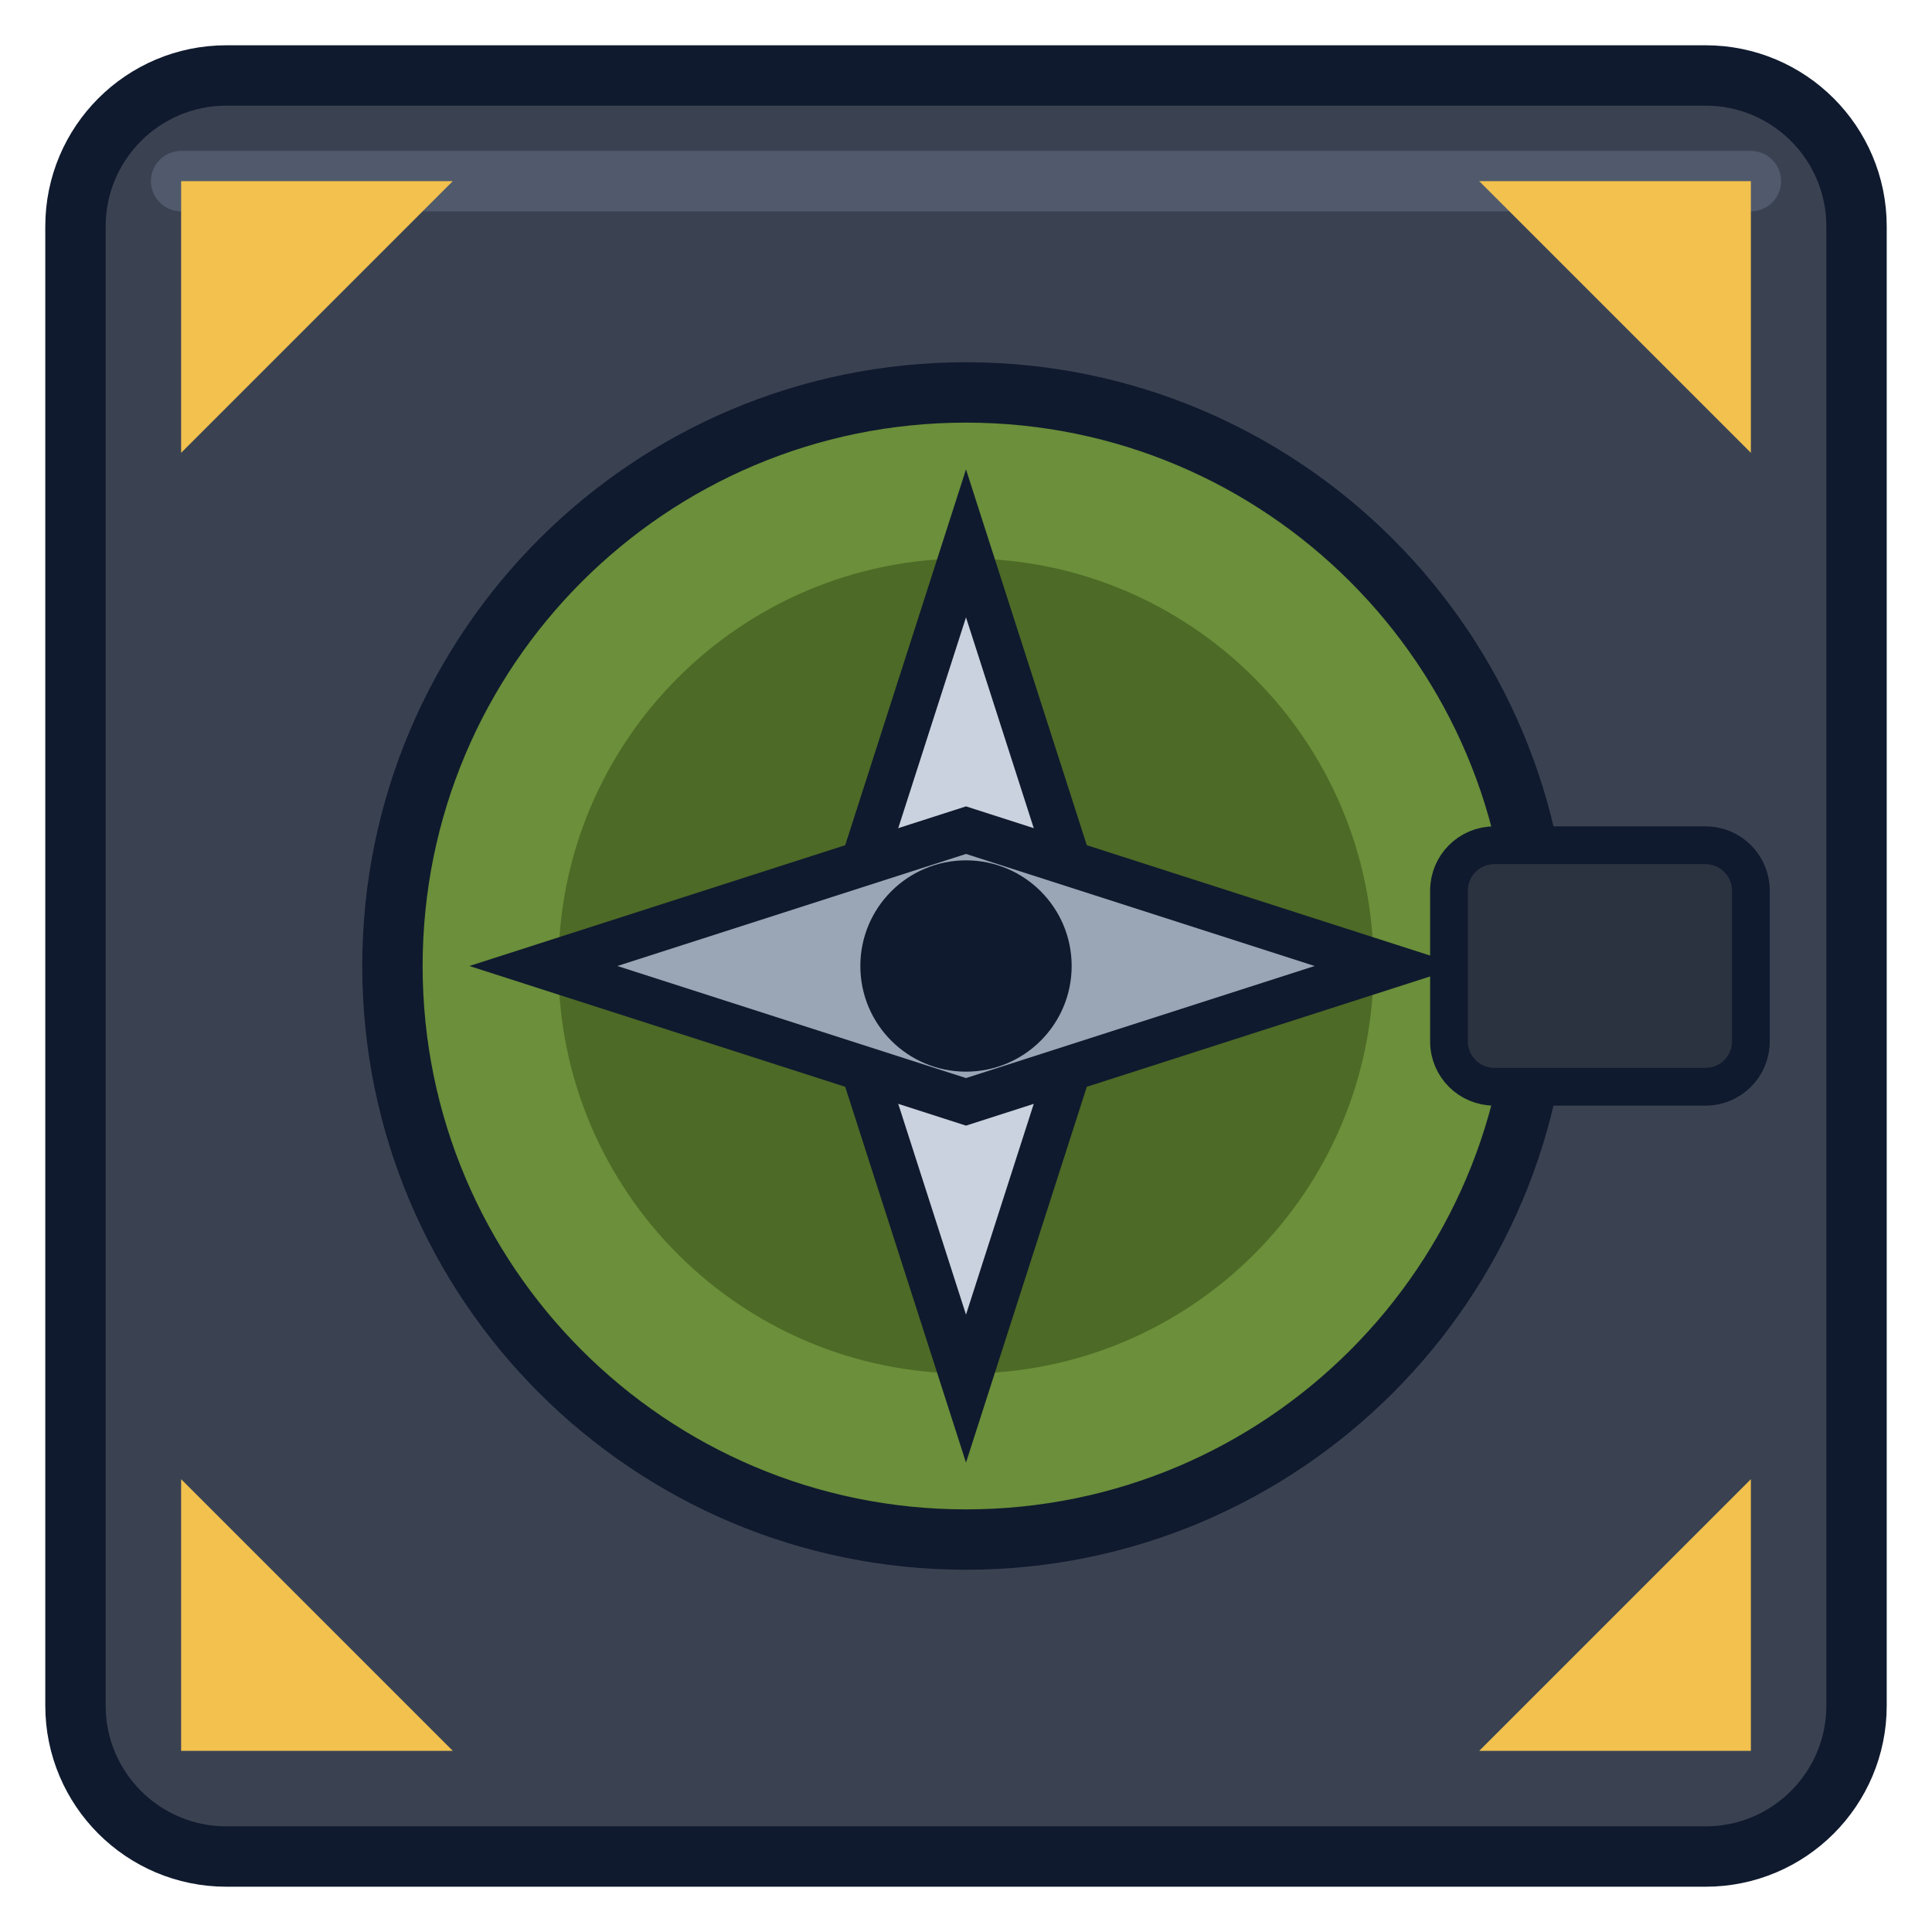
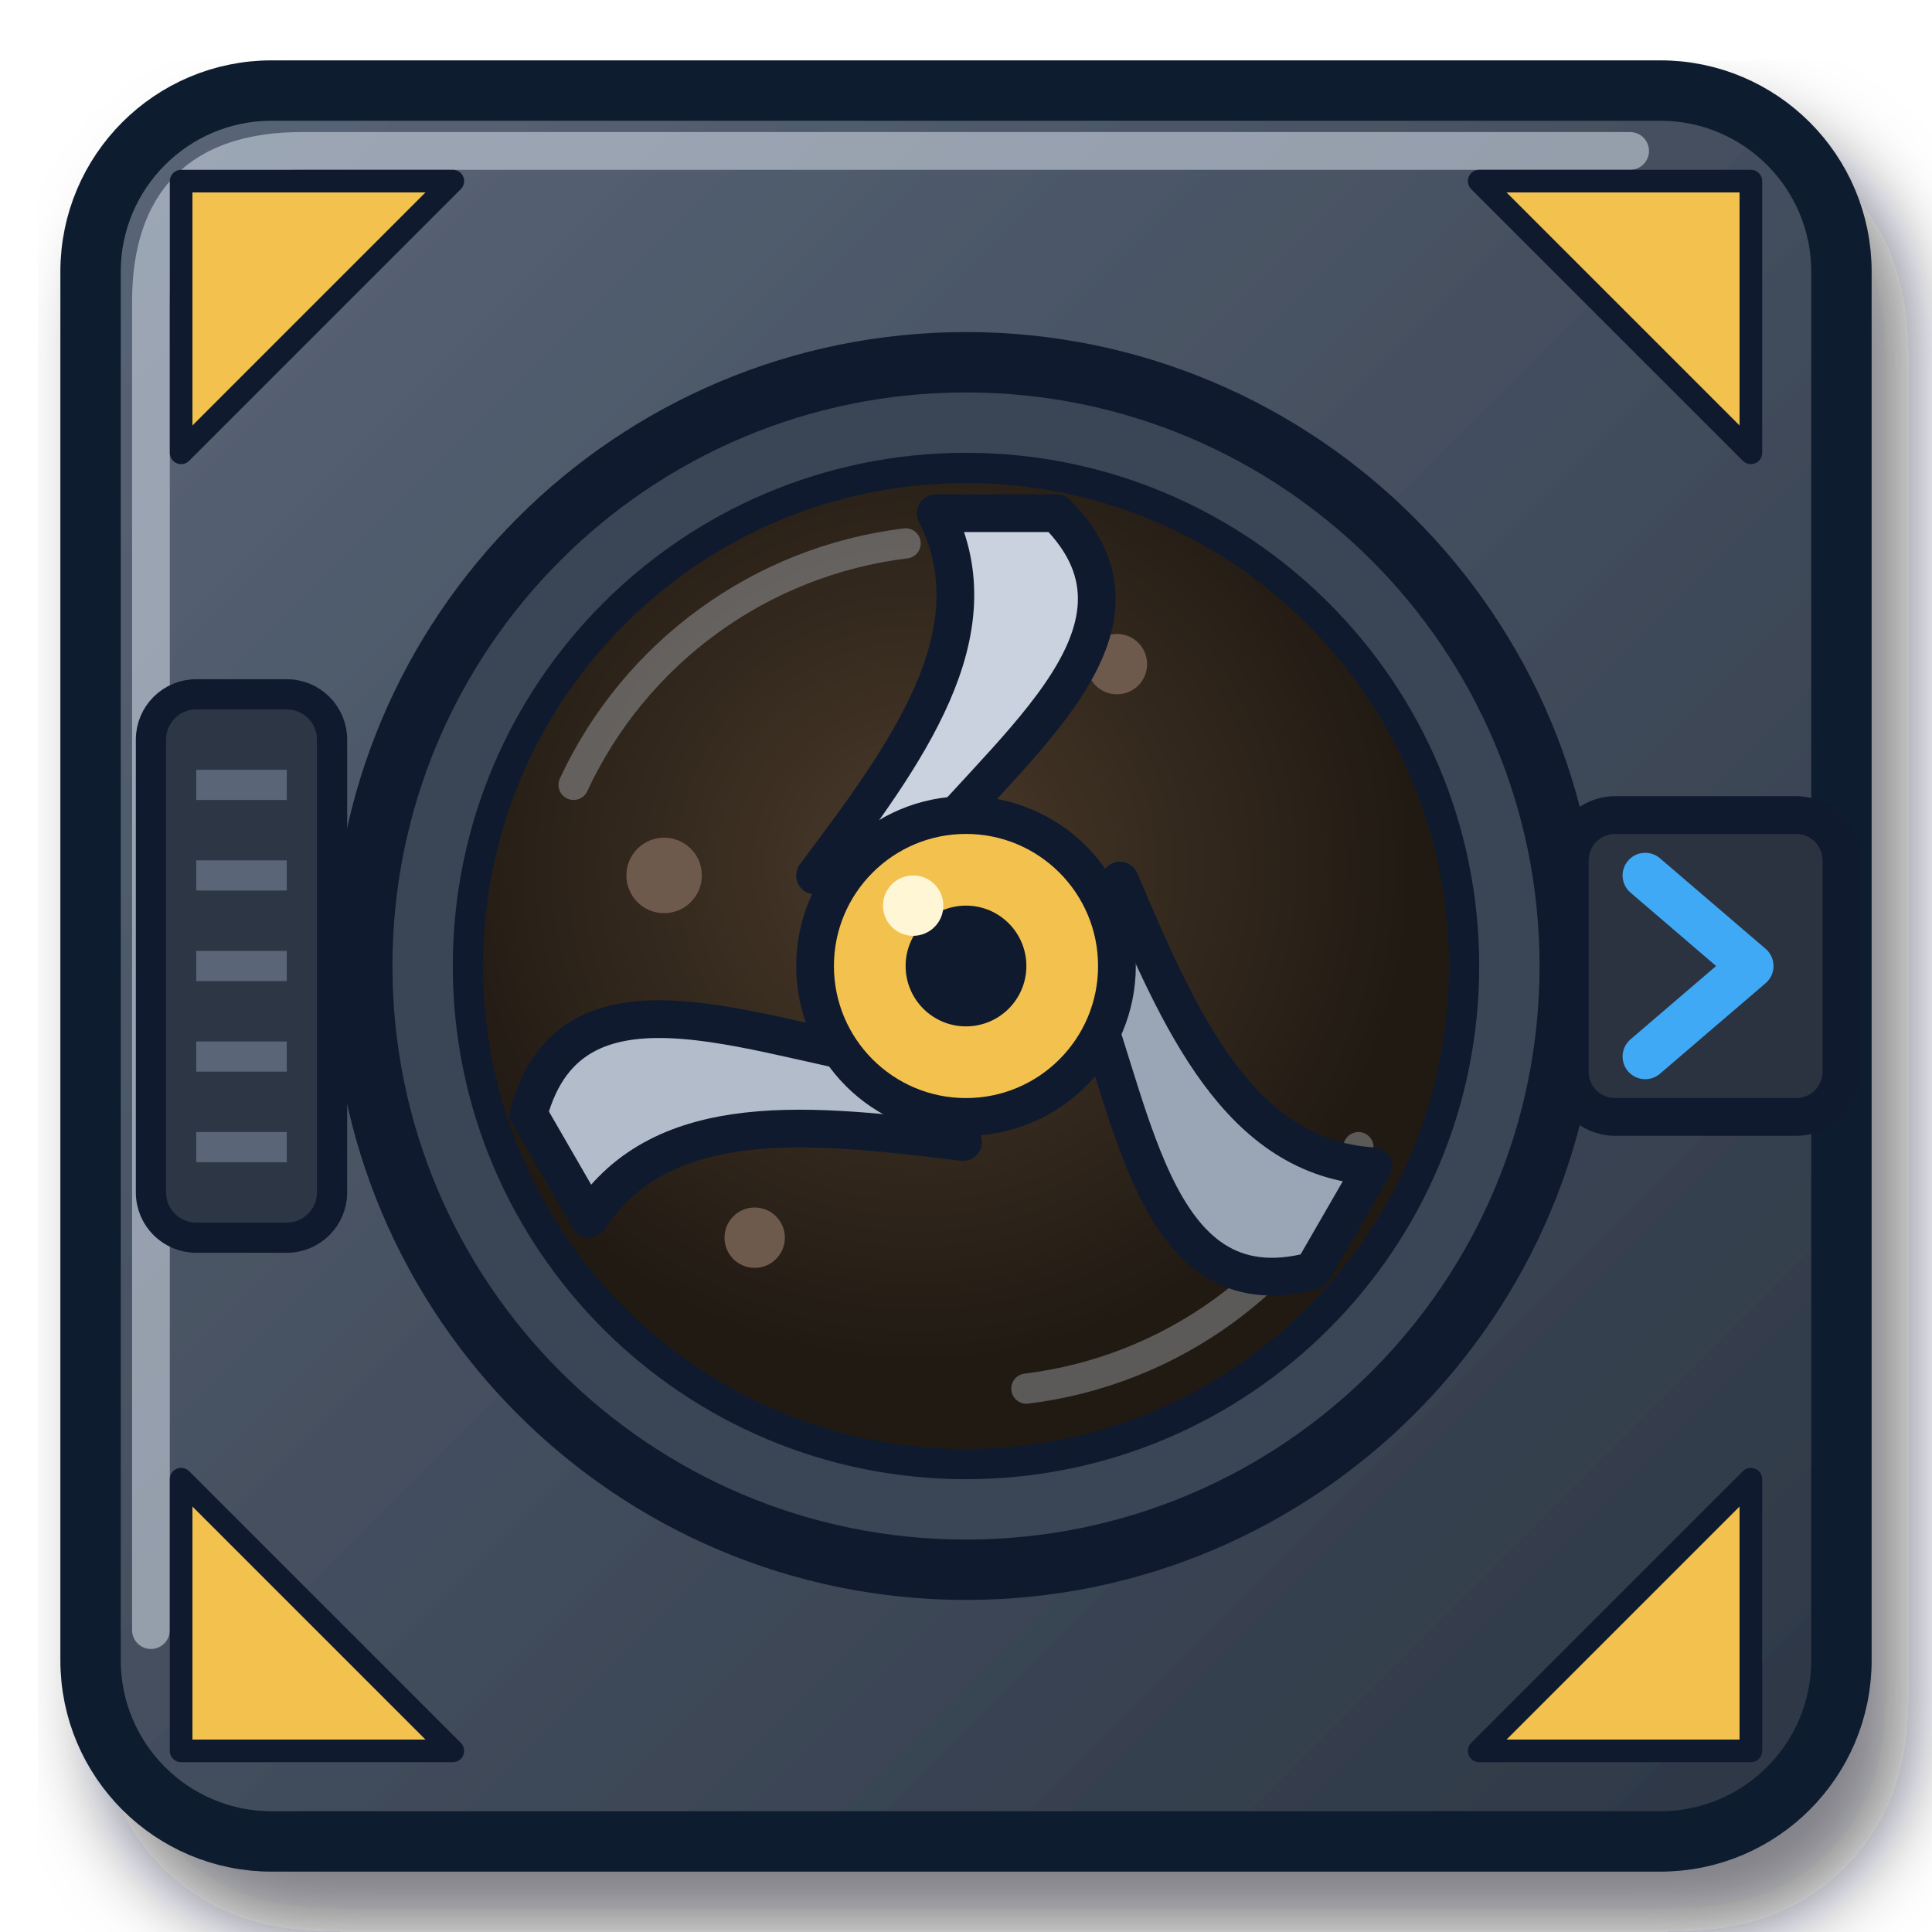
<svg xmlns="http://www.w3.org/2000/svg" viewBox="0 0 128 128">
-   <rect x="5" y="5" width="118" height="118" rx="10" fill="#3a4252" stroke="#0f1a2e" stroke-width="4" />
-   <path d="M12 12 H116" stroke="#5a6478" stroke-width="4" stroke-linecap="round" opacity="0.7" />
-   <g fill="#f2c14e">
+   <defs>
+     <filter id="eSh" x="-10%" y="-10%" width="130%" height="130%">
+       <feDropShadow dx="2.5" dy="4" stdDeviation="2.5" flood-color="#0a1322" flood-opacity="0.55" />
+     </filter>
+     <linearGradient id="eBody" x1="0" y1="0" x2="1" y2="1">
+       <stop offset="0" stop-color="#5a6678" />
+       <stop offset="1" stop-color="#2c3644" />
+     </linearGradient>
+     <radialGradient id="eWell" cx="45%" cy="40%">
+       <stop offset="0" stop-color="#4a3a2a" />
+       <stop offset="1" stop-color="#211a13" />
+     </radialGradient>
+   </defs>
+   <g filter="url(#eSh)">
+     <rect x="6" y="6" width="116" height="116" rx="12" fill="url(#eBody)" stroke="#0f1a2e" stroke-width="4" />
+   </g>
+   <path d="M10 108 V20 Q10 10 20 10 H108" fill="none" stroke="#c9d2de" stroke-width="2.5" stroke-linecap="round" opacity="0.6" />
+   <g fill="#f2c14e" stroke="#0f1a2e" stroke-width="1.5" stroke-linejoin="round">
    <path d="M12 12 h18 l-18 18 z" />
    <path d="M12 116 h18 l-18 -18 z" />
    <path d="M116 12 h-18 l18 18 z" />
    <path d="M116 116 h-18 l18 -18 z" />
  </g>
-   <circle cx="64" cy="64" r="38" fill="#6b8f3a" stroke="#0f1a2e" stroke-width="4" />
-   <circle cx="64" cy="64" r="27" fill="#4d6a26" />
-   <path d="M64 36 L73 64 L64 92 L55 64 Z" fill="#c9d2de" stroke="#0f1a2e" stroke-width="3" />
-   <path d="M36 64 L64 55 L92 64 L64 73 Z" fill="#9aa6b6" stroke="#0f1a2e" stroke-width="3" />
-   <circle cx="64" cy="64" r="7" fill="#0f1a2e" />
-   <rect x="96" y="56" width="20" height="16" rx="3" fill="#2b3240" stroke="#0f1a2e" stroke-width="2.5" />
+   <rect x="10" y="46" width="12" height="36" rx="3" fill="#2c3644" stroke="#0f1a2e" stroke-width="2" />
+   <path d="M13 52 H19 M13 58 H19 M13 64 H19 M13 70 H19 M13 76 H19" stroke="#5a6678" stroke-width="2" />
+   <circle cx="64" cy="64" r="40" fill="#3a4656" stroke="#0f1a2e" stroke-width="4" />
+   <circle cx="64" cy="64" r="33" fill="url(#eWell)" stroke="#0f1a2e" stroke-width="2" />
+   <g fill="#6e5a4c">
+     <circle cx="44" cy="58" r="2.5" />
+     <circle cx="82" cy="76" r="3" />
+     <circle cx="74" cy="44" r="2" />
+     <circle cx="50" cy="82" r="2" />
+   </g>
+   <g fill="none" stroke="#c9d2de" stroke-width="2" stroke-linecap="round" opacity="0.35">
+     <path d="M38 52 A28 28 0 0 1 60 36" />
+     <path d="M90 76 A28 28 0 0 1 68 92" />
+   </g>
+   <g transform="translate(64 64)" stroke="#0f1a2e" stroke-width="2.5" stroke-linejoin="round">
+     <path fill="#c9d2de" d="M-4 -6 C2 -14 14 -22 6 -30 L-2 -30 C2 -22 -4 -14 -10 -6 Z" />
+     <path fill="#9aa6b6" transform="rotate(120)" d="M-4 -6 C2 -14 14 -22 6 -30 L-2 -30 C2 -22 -4 -14 -10 -6 Z" />
+     <path fill="#b2bccb" transform="rotate(240)" d="M-4 -6 C2 -14 14 -22 6 -30 L-2 -30 C2 -22 -4 -14 -10 -6 Z" />
+     <circle r="10" fill="#f2c14e" />
+     <circle r="4" fill="#0f1a2e" stroke="none" />
+   </g>
+   <circle cx="60.5" cy="60" r="2" fill="#fff6d6" />
+   <rect x="104" y="54" width="18" height="20" rx="3" fill="#2b3240" stroke="#0f1a2e" stroke-width="2.5" />
+   <path d="M109 58 L116 64 L109 70" fill="none" stroke="#3fa9f5" stroke-width="3" stroke-linecap="round" stroke-linejoin="round" />
</svg>
